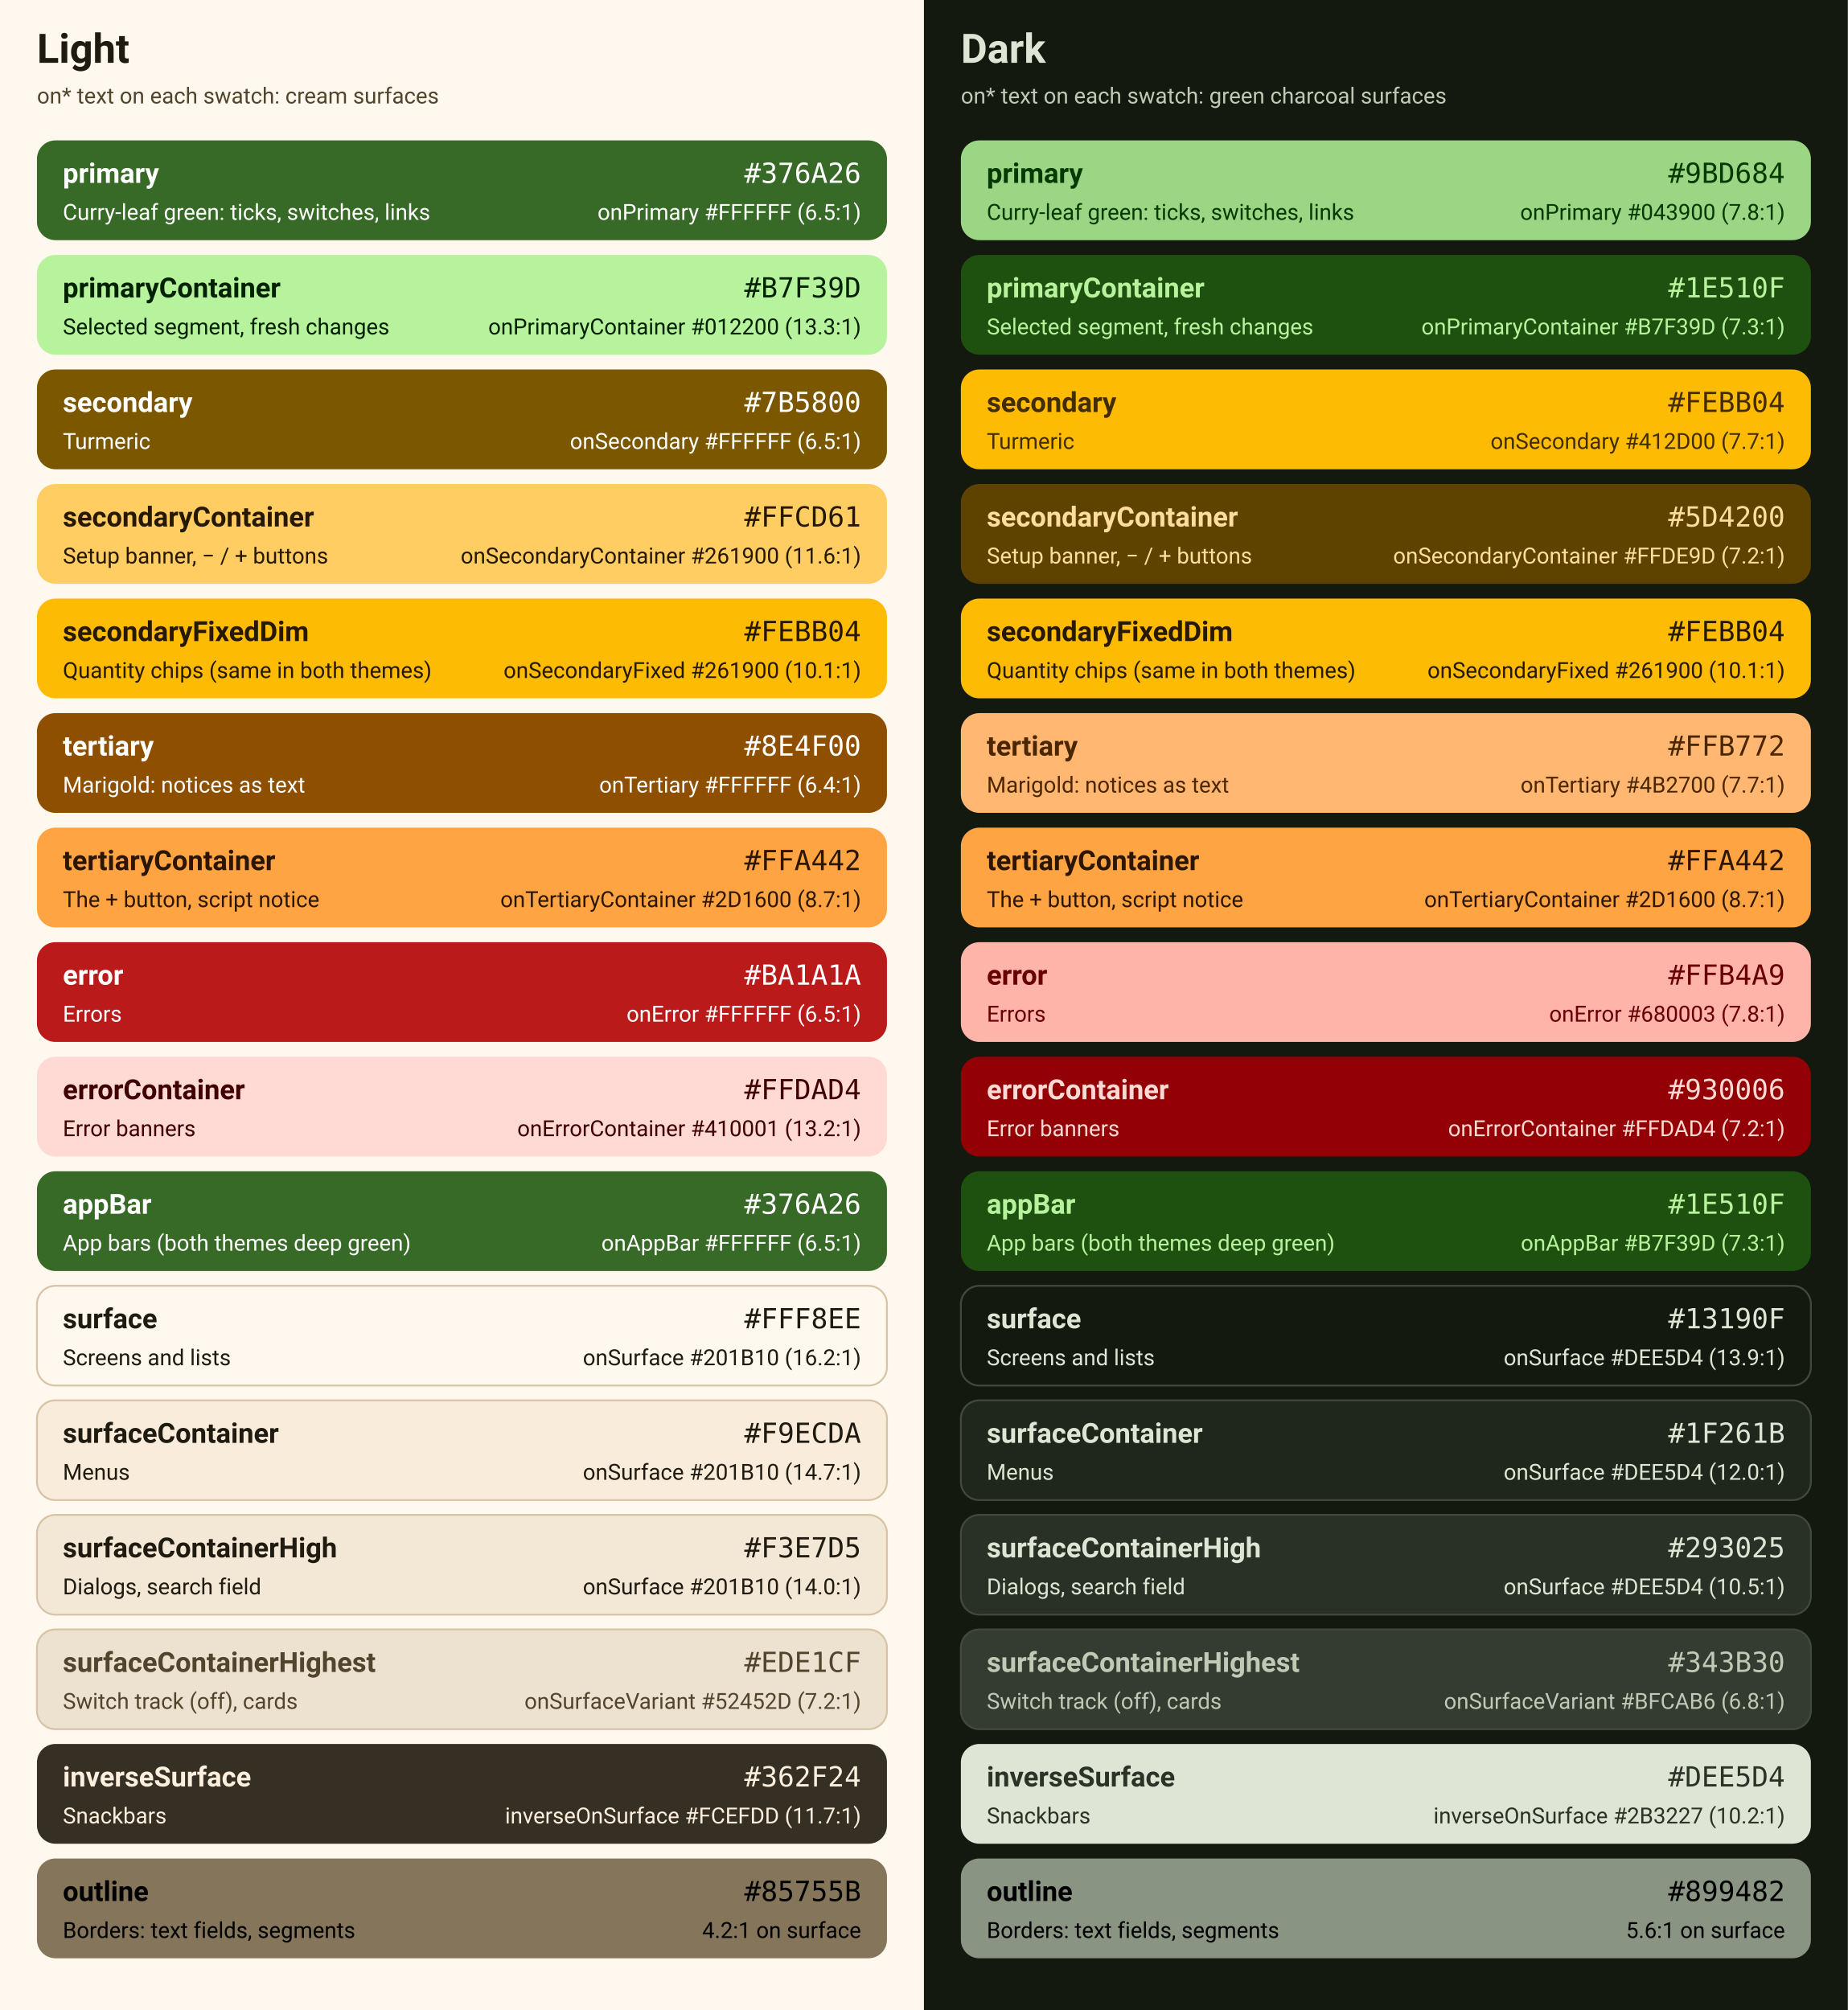
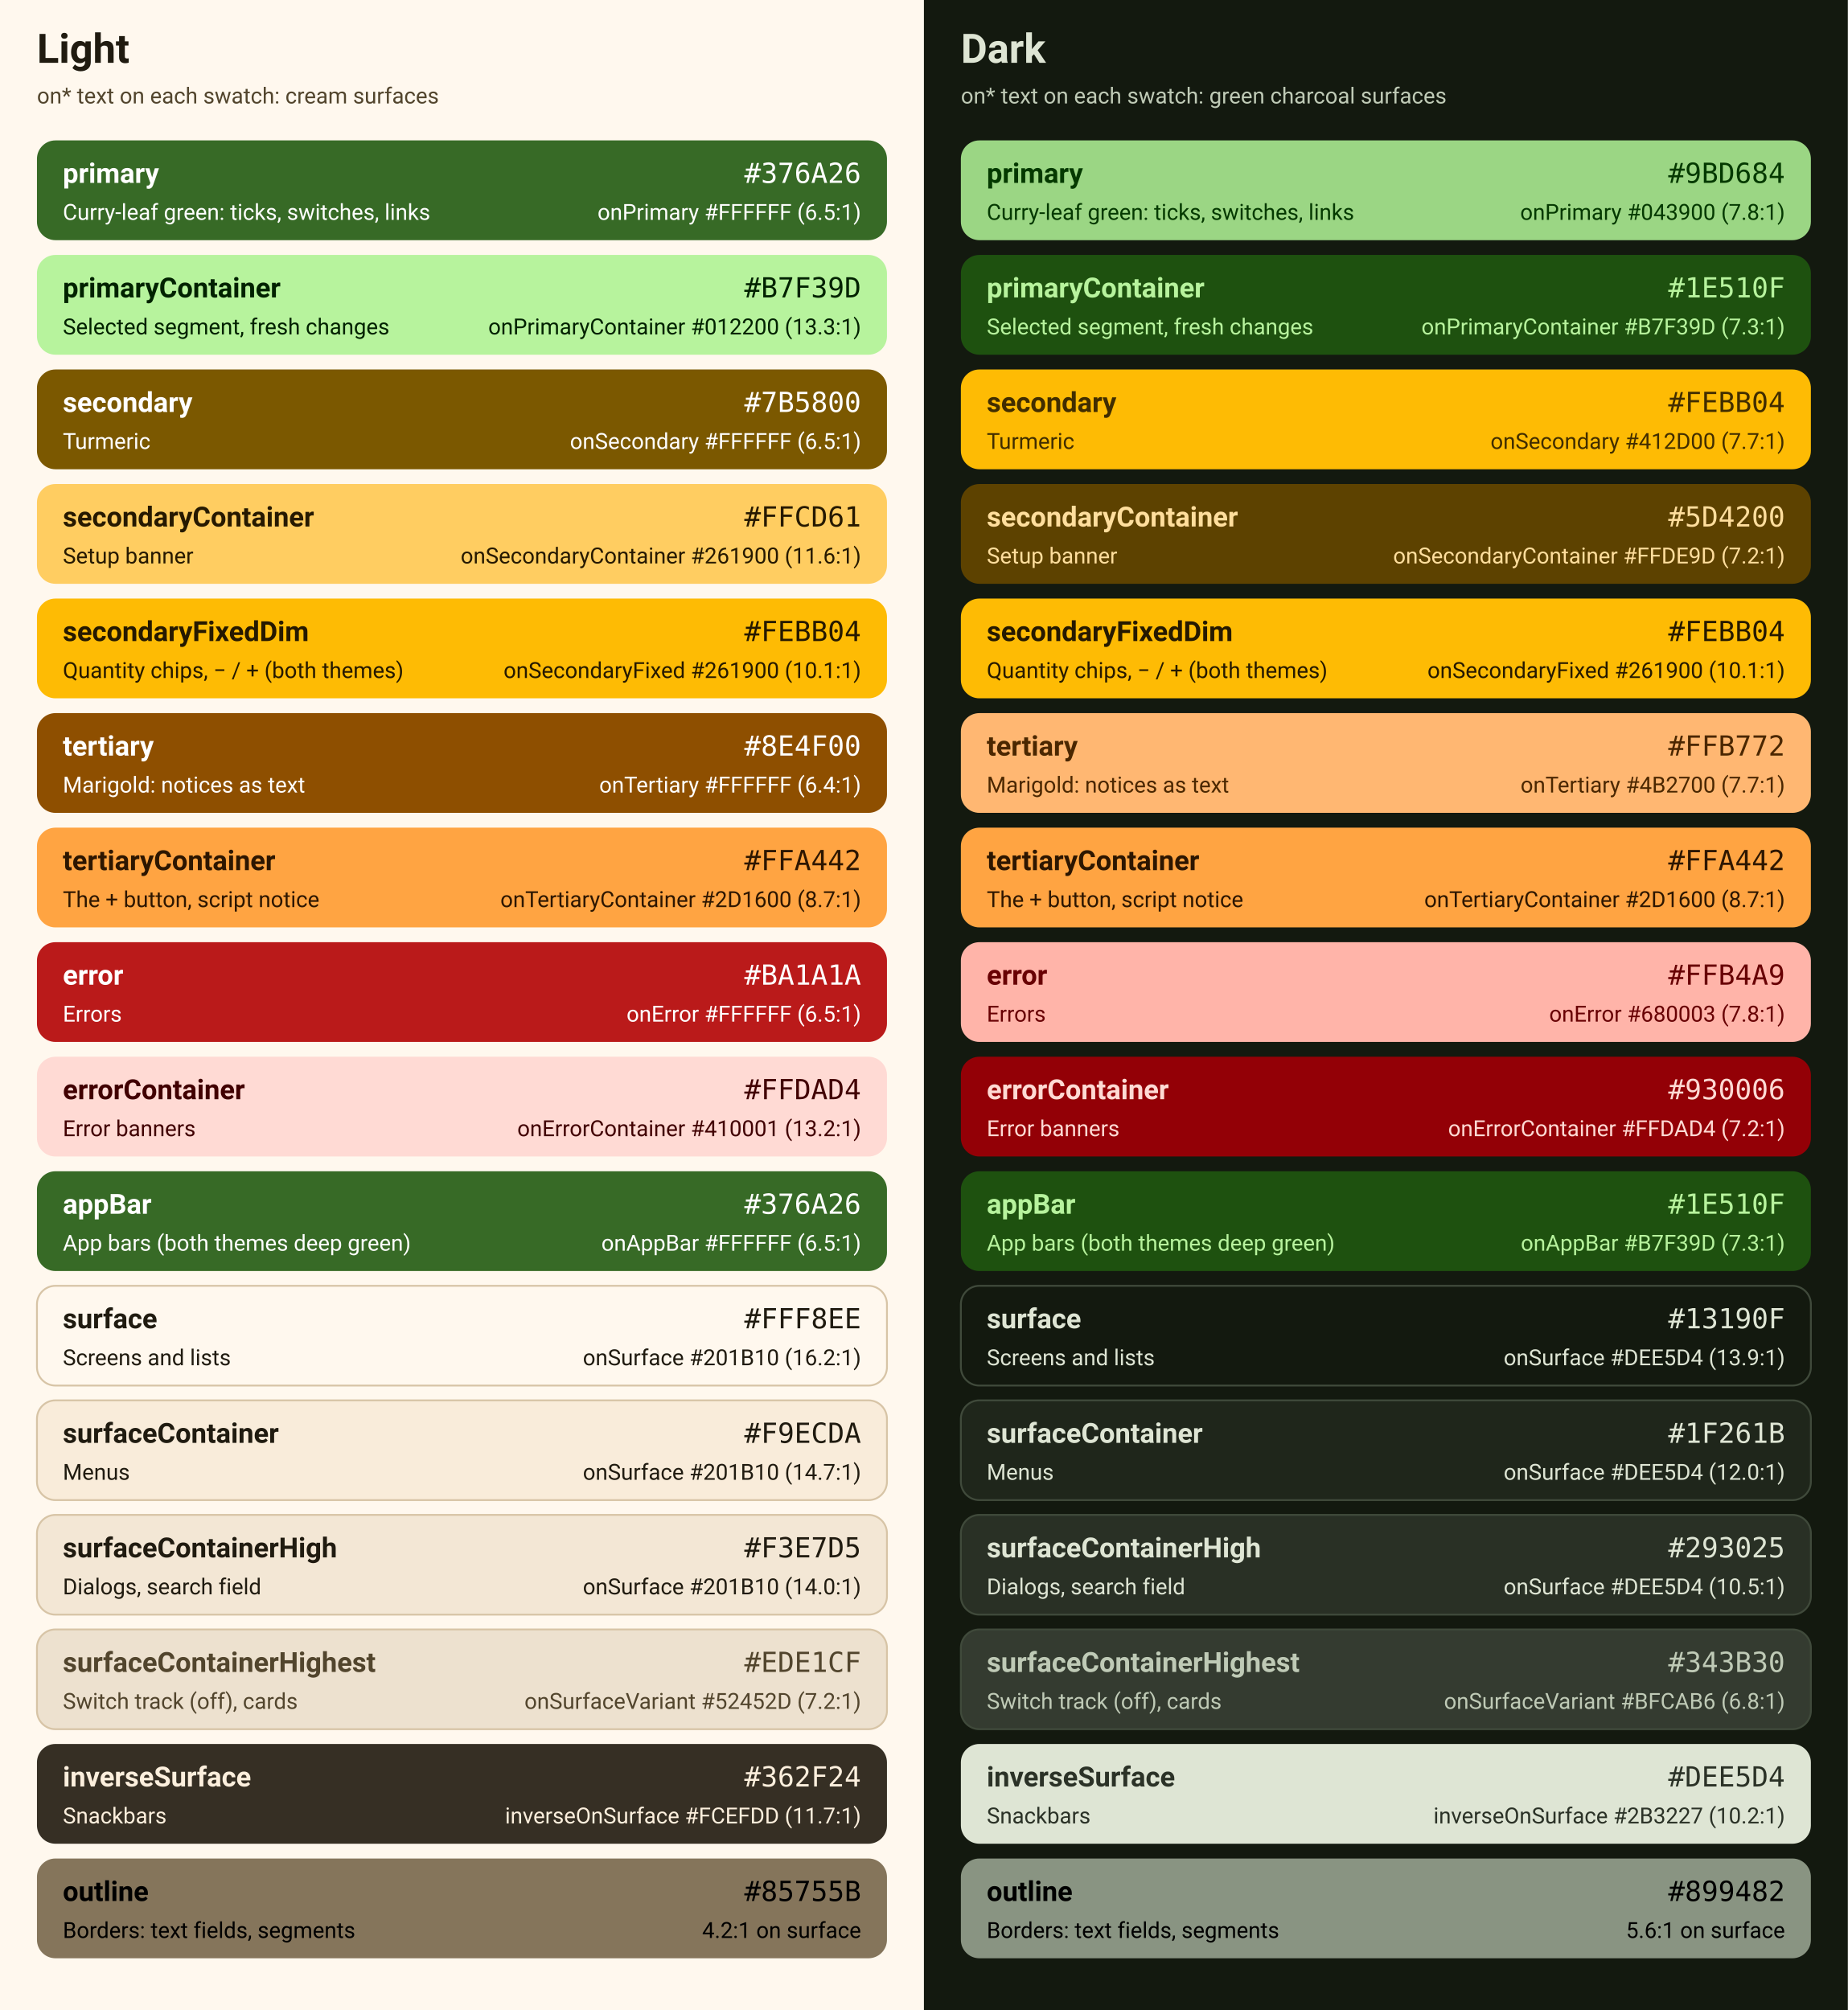
<svg xmlns="http://www.w3.org/2000/svg" viewBox="0 0 1000 1088" width="1000" height="1088">
  <style>
    text { font-family: Roboto, "Segoe UI", Arial, sans-serif; }
    .h { font-size: 22px; font-weight: 700; }
    .n { font-size: 12px; }
    .r { font-size: 15px; font-weight: 600; }
    .x { font-size: 15px; font-family: "Roboto Mono", Consolas, monospace; }
    .s { font-size: 12px; }
  </style>
  <rect x="0" y="0" width="500" height="1088" fill="#FFF8EE" />
  <text x="20" y="34" class="h" fill="#201B10">Light</text>
  <text x="20" y="56" class="n" fill="#52452D">on* text on each swatch: cream surfaces</text>
  <rect x="20" y="76" width="460" height="54" rx="10" fill="#376A26" />
  <text x="34" y="99" class="r" fill="#FFFFFF">primary</text>
  <text x="466" y="99" class="x" fill="#FFFFFF" text-anchor="end">#376A26</text>
  <text x="34" y="119" class="s" fill="#FFFFFF">Curry-leaf green: ticks, switches, links</text>
  <text x="466" y="119" class="s" fill="#FFFFFF" text-anchor="end">onPrimary #FFFFFF (6.5:1)</text>
  <rect x="20" y="138" width="460" height="54" rx="10" fill="#B7F39D" />
  <text x="34" y="161" class="r" fill="#012200">primaryContainer</text>
  <text x="466" y="161" class="x" fill="#012200" text-anchor="end">#B7F39D</text>
  <text x="34" y="181" class="s" fill="#012200">Selected segment, fresh changes</text>
  <text x="466" y="181" class="s" fill="#012200" text-anchor="end">onPrimaryContainer #012200 (13.3:1)</text>
  <rect x="20" y="200" width="460" height="54" rx="10" fill="#7B5800" />
  <text x="34" y="223" class="r" fill="#FFFFFF">secondary</text>
  <text x="466" y="223" class="x" fill="#FFFFFF" text-anchor="end">#7B5800</text>
  <text x="34" y="243" class="s" fill="#FFFFFF">Turmeric</text>
  <text x="466" y="243" class="s" fill="#FFFFFF" text-anchor="end">onSecondary #FFFFFF (6.5:1)</text>
  <rect x="20" y="262" width="460" height="54" rx="10" fill="#FFCD61" />
  <text x="34" y="285" class="r" fill="#261900">secondaryContainer</text>
  <text x="466" y="285" class="x" fill="#261900" text-anchor="end">#FFCD61</text>
-   <text x="34" y="305" class="s" fill="#261900">Setup banner, − / + buttons</text>
+   <text x="34" y="305" class="s" fill="#261900">Setup banner</text>
  <text x="466" y="305" class="s" fill="#261900" text-anchor="end">onSecondaryContainer #261900 (11.6:1)</text>
  <rect x="20" y="324" width="460" height="54" rx="10" fill="#FEBB04" />
  <text x="34" y="347" class="r" fill="#261900">secondaryFixedDim</text>
  <text x="466" y="347" class="x" fill="#261900" text-anchor="end">#FEBB04</text>
-   <text x="34" y="367" class="s" fill="#261900">Quantity chips (same in both themes)</text>
+   <text x="34" y="367" class="s" fill="#261900">Quantity chips, − / + (both themes)</text>
  <text x="466" y="367" class="s" fill="#261900" text-anchor="end">onSecondaryFixed #261900 (10.1:1)</text>
  <rect x="20" y="386" width="460" height="54" rx="10" fill="#8E4F00" />
  <text x="34" y="409" class="r" fill="#FFFFFF">tertiary</text>
  <text x="466" y="409" class="x" fill="#FFFFFF" text-anchor="end">#8E4F00</text>
  <text x="34" y="429" class="s" fill="#FFFFFF">Marigold: notices as text</text>
  <text x="466" y="429" class="s" fill="#FFFFFF" text-anchor="end">onTertiary #FFFFFF (6.4:1)</text>
  <rect x="20" y="448" width="460" height="54" rx="10" fill="#FFA442" />
  <text x="34" y="471" class="r" fill="#2D1600">tertiaryContainer</text>
  <text x="466" y="471" class="x" fill="#2D1600" text-anchor="end">#FFA442</text>
  <text x="34" y="491" class="s" fill="#2D1600">The + button, script notice</text>
  <text x="466" y="491" class="s" fill="#2D1600" text-anchor="end">onTertiaryContainer #2D1600 (8.7:1)</text>
  <rect x="20" y="510" width="460" height="54" rx="10" fill="#BA1A1A" />
  <text x="34" y="533" class="r" fill="#FFFFFF">error</text>
  <text x="466" y="533" class="x" fill="#FFFFFF" text-anchor="end">#BA1A1A</text>
  <text x="34" y="553" class="s" fill="#FFFFFF">Errors</text>
  <text x="466" y="553" class="s" fill="#FFFFFF" text-anchor="end">onError #FFFFFF (6.5:1)</text>
  <rect x="20" y="572" width="460" height="54" rx="10" fill="#FFDAD4" />
  <text x="34" y="595" class="r" fill="#410001">errorContainer</text>
  <text x="466" y="595" class="x" fill="#410001" text-anchor="end">#FFDAD4</text>
  <text x="34" y="615" class="s" fill="#410001">Error banners</text>
  <text x="466" y="615" class="s" fill="#410001" text-anchor="end">onErrorContainer #410001 (13.2:1)</text>
  <rect x="20" y="634" width="460" height="54" rx="10" fill="#376A26" />
  <text x="34" y="657" class="r" fill="#FFFFFF">appBar</text>
  <text x="466" y="657" class="x" fill="#FFFFFF" text-anchor="end">#376A26</text>
  <text x="34" y="677" class="s" fill="#FFFFFF">App bars (both themes deep green)</text>
  <text x="466" y="677" class="s" fill="#FFFFFF" text-anchor="end">onAppBar #FFFFFF (6.5:1)</text>
  <rect x="20" y="696" width="460" height="54" rx="10" fill="#FFF8EE" stroke="#D7C4A6" />
  <text x="34" y="719" class="r" fill="#201B10">surface</text>
  <text x="466" y="719" class="x" fill="#201B10" text-anchor="end">#FFF8EE</text>
  <text x="34" y="739" class="s" fill="#201B10">Screens and lists</text>
  <text x="466" y="739" class="s" fill="#201B10" text-anchor="end">onSurface #201B10 (16.2:1)</text>
  <rect x="20" y="758" width="460" height="54" rx="10" fill="#F9ECDA" stroke="#D7C4A6" />
  <text x="34" y="781" class="r" fill="#201B10">surfaceContainer</text>
  <text x="466" y="781" class="x" fill="#201B10" text-anchor="end">#F9ECDA</text>
  <text x="34" y="801" class="s" fill="#201B10">Menus</text>
  <text x="466" y="801" class="s" fill="#201B10" text-anchor="end">onSurface #201B10 (14.7:1)</text>
  <rect x="20" y="820" width="460" height="54" rx="10" fill="#F3E7D5" stroke="#D7C4A6" />
  <text x="34" y="843" class="r" fill="#201B10">surfaceContainerHigh</text>
  <text x="466" y="843" class="x" fill="#201B10" text-anchor="end">#F3E7D5</text>
  <text x="34" y="863" class="s" fill="#201B10">Dialogs, search field</text>
  <text x="466" y="863" class="s" fill="#201B10" text-anchor="end">onSurface #201B10 (14.0:1)</text>
  <rect x="20" y="882" width="460" height="54" rx="10" fill="#EDE1CF" stroke="#D7C4A6" />
  <text x="34" y="905" class="r" fill="#52452D">surfaceContainerHighest</text>
  <text x="466" y="905" class="x" fill="#52452D" text-anchor="end">#EDE1CF</text>
  <text x="34" y="925" class="s" fill="#52452D">Switch track (off), cards</text>
  <text x="466" y="925" class="s" fill="#52452D" text-anchor="end">onSurfaceVariant #52452D (7.2:1)</text>
  <rect x="20" y="944" width="460" height="54" rx="10" fill="#362F24" />
  <text x="34" y="967" class="r" fill="#FCEFDD">inverseSurface</text>
  <text x="466" y="967" class="x" fill="#FCEFDD" text-anchor="end">#362F24</text>
  <text x="34" y="987" class="s" fill="#FCEFDD">Snackbars</text>
  <text x="466" y="987" class="s" fill="#FCEFDD" text-anchor="end">inverseOnSurface #FCEFDD (11.7:1)</text>
  <rect x="20" y="1006" width="460" height="54" rx="10" fill="#85755B" />
  <text x="34" y="1029" class="r" fill="#000000">outline</text>
  <text x="466" y="1029" class="x" fill="#000000" text-anchor="end">#85755B</text>
  <text x="34" y="1049" class="s" fill="#000000">Borders: text fields, segments</text>
  <text x="466" y="1049" class="s" fill="#000000" text-anchor="end">4.2:1 on surface</text>
  <rect x="500" y="0" width="500" height="1088" fill="#13190F" />
  <text x="520" y="34" class="h" fill="#DEE5D4">Dark</text>
  <text x="520" y="56" class="n" fill="#BFCAB6">on* text on each swatch: green charcoal surfaces</text>
  <rect x="520" y="76" width="460" height="54" rx="10" fill="#9BD684" />
  <text x="534" y="99" class="r" fill="#043900">primary</text>
  <text x="966" y="99" class="x" fill="#043900" text-anchor="end">#9BD684</text>
  <text x="534" y="119" class="s" fill="#043900">Curry-leaf green: ticks, switches, links</text>
  <text x="966" y="119" class="s" fill="#043900" text-anchor="end">onPrimary #043900 (7.8:1)</text>
  <rect x="520" y="138" width="460" height="54" rx="10" fill="#1E510F" />
  <text x="534" y="161" class="r" fill="#B7F39D">primaryContainer</text>
  <text x="966" y="161" class="x" fill="#B7F39D" text-anchor="end">#1E510F</text>
  <text x="534" y="181" class="s" fill="#B7F39D">Selected segment, fresh changes</text>
  <text x="966" y="181" class="s" fill="#B7F39D" text-anchor="end">onPrimaryContainer #B7F39D (7.3:1)</text>
  <rect x="520" y="200" width="460" height="54" rx="10" fill="#FEBB04" />
  <text x="534" y="223" class="r" fill="#412D00">secondary</text>
  <text x="966" y="223" class="x" fill="#412D00" text-anchor="end">#FEBB04</text>
  <text x="534" y="243" class="s" fill="#412D00">Turmeric</text>
  <text x="966" y="243" class="s" fill="#412D00" text-anchor="end">onSecondary #412D00 (7.7:1)</text>
  <rect x="520" y="262" width="460" height="54" rx="10" fill="#5D4200" />
  <text x="534" y="285" class="r" fill="#FFDE9D">secondaryContainer</text>
  <text x="966" y="285" class="x" fill="#FFDE9D" text-anchor="end">#5D4200</text>
-   <text x="534" y="305" class="s" fill="#FFDE9D">Setup banner, − / + buttons</text>
+   <text x="534" y="305" class="s" fill="#FFDE9D">Setup banner</text>
  <text x="966" y="305" class="s" fill="#FFDE9D" text-anchor="end">onSecondaryContainer #FFDE9D (7.2:1)</text>
  <rect x="520" y="324" width="460" height="54" rx="10" fill="#FEBB04" />
  <text x="534" y="347" class="r" fill="#261900">secondaryFixedDim</text>
  <text x="966" y="347" class="x" fill="#261900" text-anchor="end">#FEBB04</text>
-   <text x="534" y="367" class="s" fill="#261900">Quantity chips (same in both themes)</text>
+   <text x="534" y="367" class="s" fill="#261900">Quantity chips, − / + (both themes)</text>
  <text x="966" y="367" class="s" fill="#261900" text-anchor="end">onSecondaryFixed #261900 (10.1:1)</text>
  <rect x="520" y="386" width="460" height="54" rx="10" fill="#FFB772" />
  <text x="534" y="409" class="r" fill="#4B2700">tertiary</text>
  <text x="966" y="409" class="x" fill="#4B2700" text-anchor="end">#FFB772</text>
  <text x="534" y="429" class="s" fill="#4B2700">Marigold: notices as text</text>
  <text x="966" y="429" class="s" fill="#4B2700" text-anchor="end">onTertiary #4B2700 (7.7:1)</text>
  <rect x="520" y="448" width="460" height="54" rx="10" fill="#FFA442" />
  <text x="534" y="471" class="r" fill="#2D1600">tertiaryContainer</text>
  <text x="966" y="471" class="x" fill="#2D1600" text-anchor="end">#FFA442</text>
  <text x="534" y="491" class="s" fill="#2D1600">The + button, script notice</text>
  <text x="966" y="491" class="s" fill="#2D1600" text-anchor="end">onTertiaryContainer #2D1600 (8.7:1)</text>
  <rect x="520" y="510" width="460" height="54" rx="10" fill="#FFB4A9" />
  <text x="534" y="533" class="r" fill="#680003">error</text>
  <text x="966" y="533" class="x" fill="#680003" text-anchor="end">#FFB4A9</text>
  <text x="534" y="553" class="s" fill="#680003">Errors</text>
  <text x="966" y="553" class="s" fill="#680003" text-anchor="end">onError #680003 (7.8:1)</text>
  <rect x="520" y="572" width="460" height="54" rx="10" fill="#930006" />
  <text x="534" y="595" class="r" fill="#FFDAD4">errorContainer</text>
  <text x="966" y="595" class="x" fill="#FFDAD4" text-anchor="end">#930006</text>
  <text x="534" y="615" class="s" fill="#FFDAD4">Error banners</text>
  <text x="966" y="615" class="s" fill="#FFDAD4" text-anchor="end">onErrorContainer #FFDAD4 (7.2:1)</text>
  <rect x="520" y="634" width="460" height="54" rx="10" fill="#1E510F" />
  <text x="534" y="657" class="r" fill="#B7F39D">appBar</text>
  <text x="966" y="657" class="x" fill="#B7F39D" text-anchor="end">#1E510F</text>
  <text x="534" y="677" class="s" fill="#B7F39D">App bars (both themes deep green)</text>
  <text x="966" y="677" class="s" fill="#B7F39D" text-anchor="end">onAppBar #B7F39D (7.3:1)</text>
  <rect x="520" y="696" width="460" height="54" rx="10" fill="#13190F" stroke="#404A3B" />
  <text x="534" y="719" class="r" fill="#DEE5D4">surface</text>
  <text x="966" y="719" class="x" fill="#DEE5D4" text-anchor="end">#13190F</text>
  <text x="534" y="739" class="s" fill="#DEE5D4">Screens and lists</text>
  <text x="966" y="739" class="s" fill="#DEE5D4" text-anchor="end">onSurface #DEE5D4 (13.9:1)</text>
  <rect x="520" y="758" width="460" height="54" rx="10" fill="#1F261B" stroke="#404A3B" />
  <text x="534" y="781" class="r" fill="#DEE5D4">surfaceContainer</text>
  <text x="966" y="781" class="x" fill="#DEE5D4" text-anchor="end">#1F261B</text>
  <text x="534" y="801" class="s" fill="#DEE5D4">Menus</text>
  <text x="966" y="801" class="s" fill="#DEE5D4" text-anchor="end">onSurface #DEE5D4 (12.0:1)</text>
  <rect x="520" y="820" width="460" height="54" rx="10" fill="#293025" stroke="#404A3B" />
  <text x="534" y="843" class="r" fill="#DEE5D4">surfaceContainerHigh</text>
  <text x="966" y="843" class="x" fill="#DEE5D4" text-anchor="end">#293025</text>
  <text x="534" y="863" class="s" fill="#DEE5D4">Dialogs, search field</text>
  <text x="966" y="863" class="s" fill="#DEE5D4" text-anchor="end">onSurface #DEE5D4 (10.5:1)</text>
  <rect x="520" y="882" width="460" height="54" rx="10" fill="#343B30" stroke="#404A3B" />
  <text x="534" y="905" class="r" fill="#BFCAB6">surfaceContainerHighest</text>
  <text x="966" y="905" class="x" fill="#BFCAB6" text-anchor="end">#343B30</text>
  <text x="534" y="925" class="s" fill="#BFCAB6">Switch track (off), cards</text>
  <text x="966" y="925" class="s" fill="#BFCAB6" text-anchor="end">onSurfaceVariant #BFCAB6 (6.8:1)</text>
  <rect x="520" y="944" width="460" height="54" rx="10" fill="#DEE5D4" />
  <text x="534" y="967" class="r" fill="#2B3227">inverseSurface</text>
  <text x="966" y="967" class="x" fill="#2B3227" text-anchor="end">#DEE5D4</text>
  <text x="534" y="987" class="s" fill="#2B3227">Snackbars</text>
  <text x="966" y="987" class="s" fill="#2B3227" text-anchor="end">inverseOnSurface #2B3227 (10.2:1)</text>
  <rect x="520" y="1006" width="460" height="54" rx="10" fill="#899482" />
  <text x="534" y="1029" class="r" fill="#000000">outline</text>
  <text x="966" y="1029" class="x" fill="#000000" text-anchor="end">#899482</text>
  <text x="534" y="1049" class="s" fill="#000000">Borders: text fields, segments</text>
  <text x="966" y="1049" class="s" fill="#000000" text-anchor="end">5.6:1 on surface</text>
</svg>
